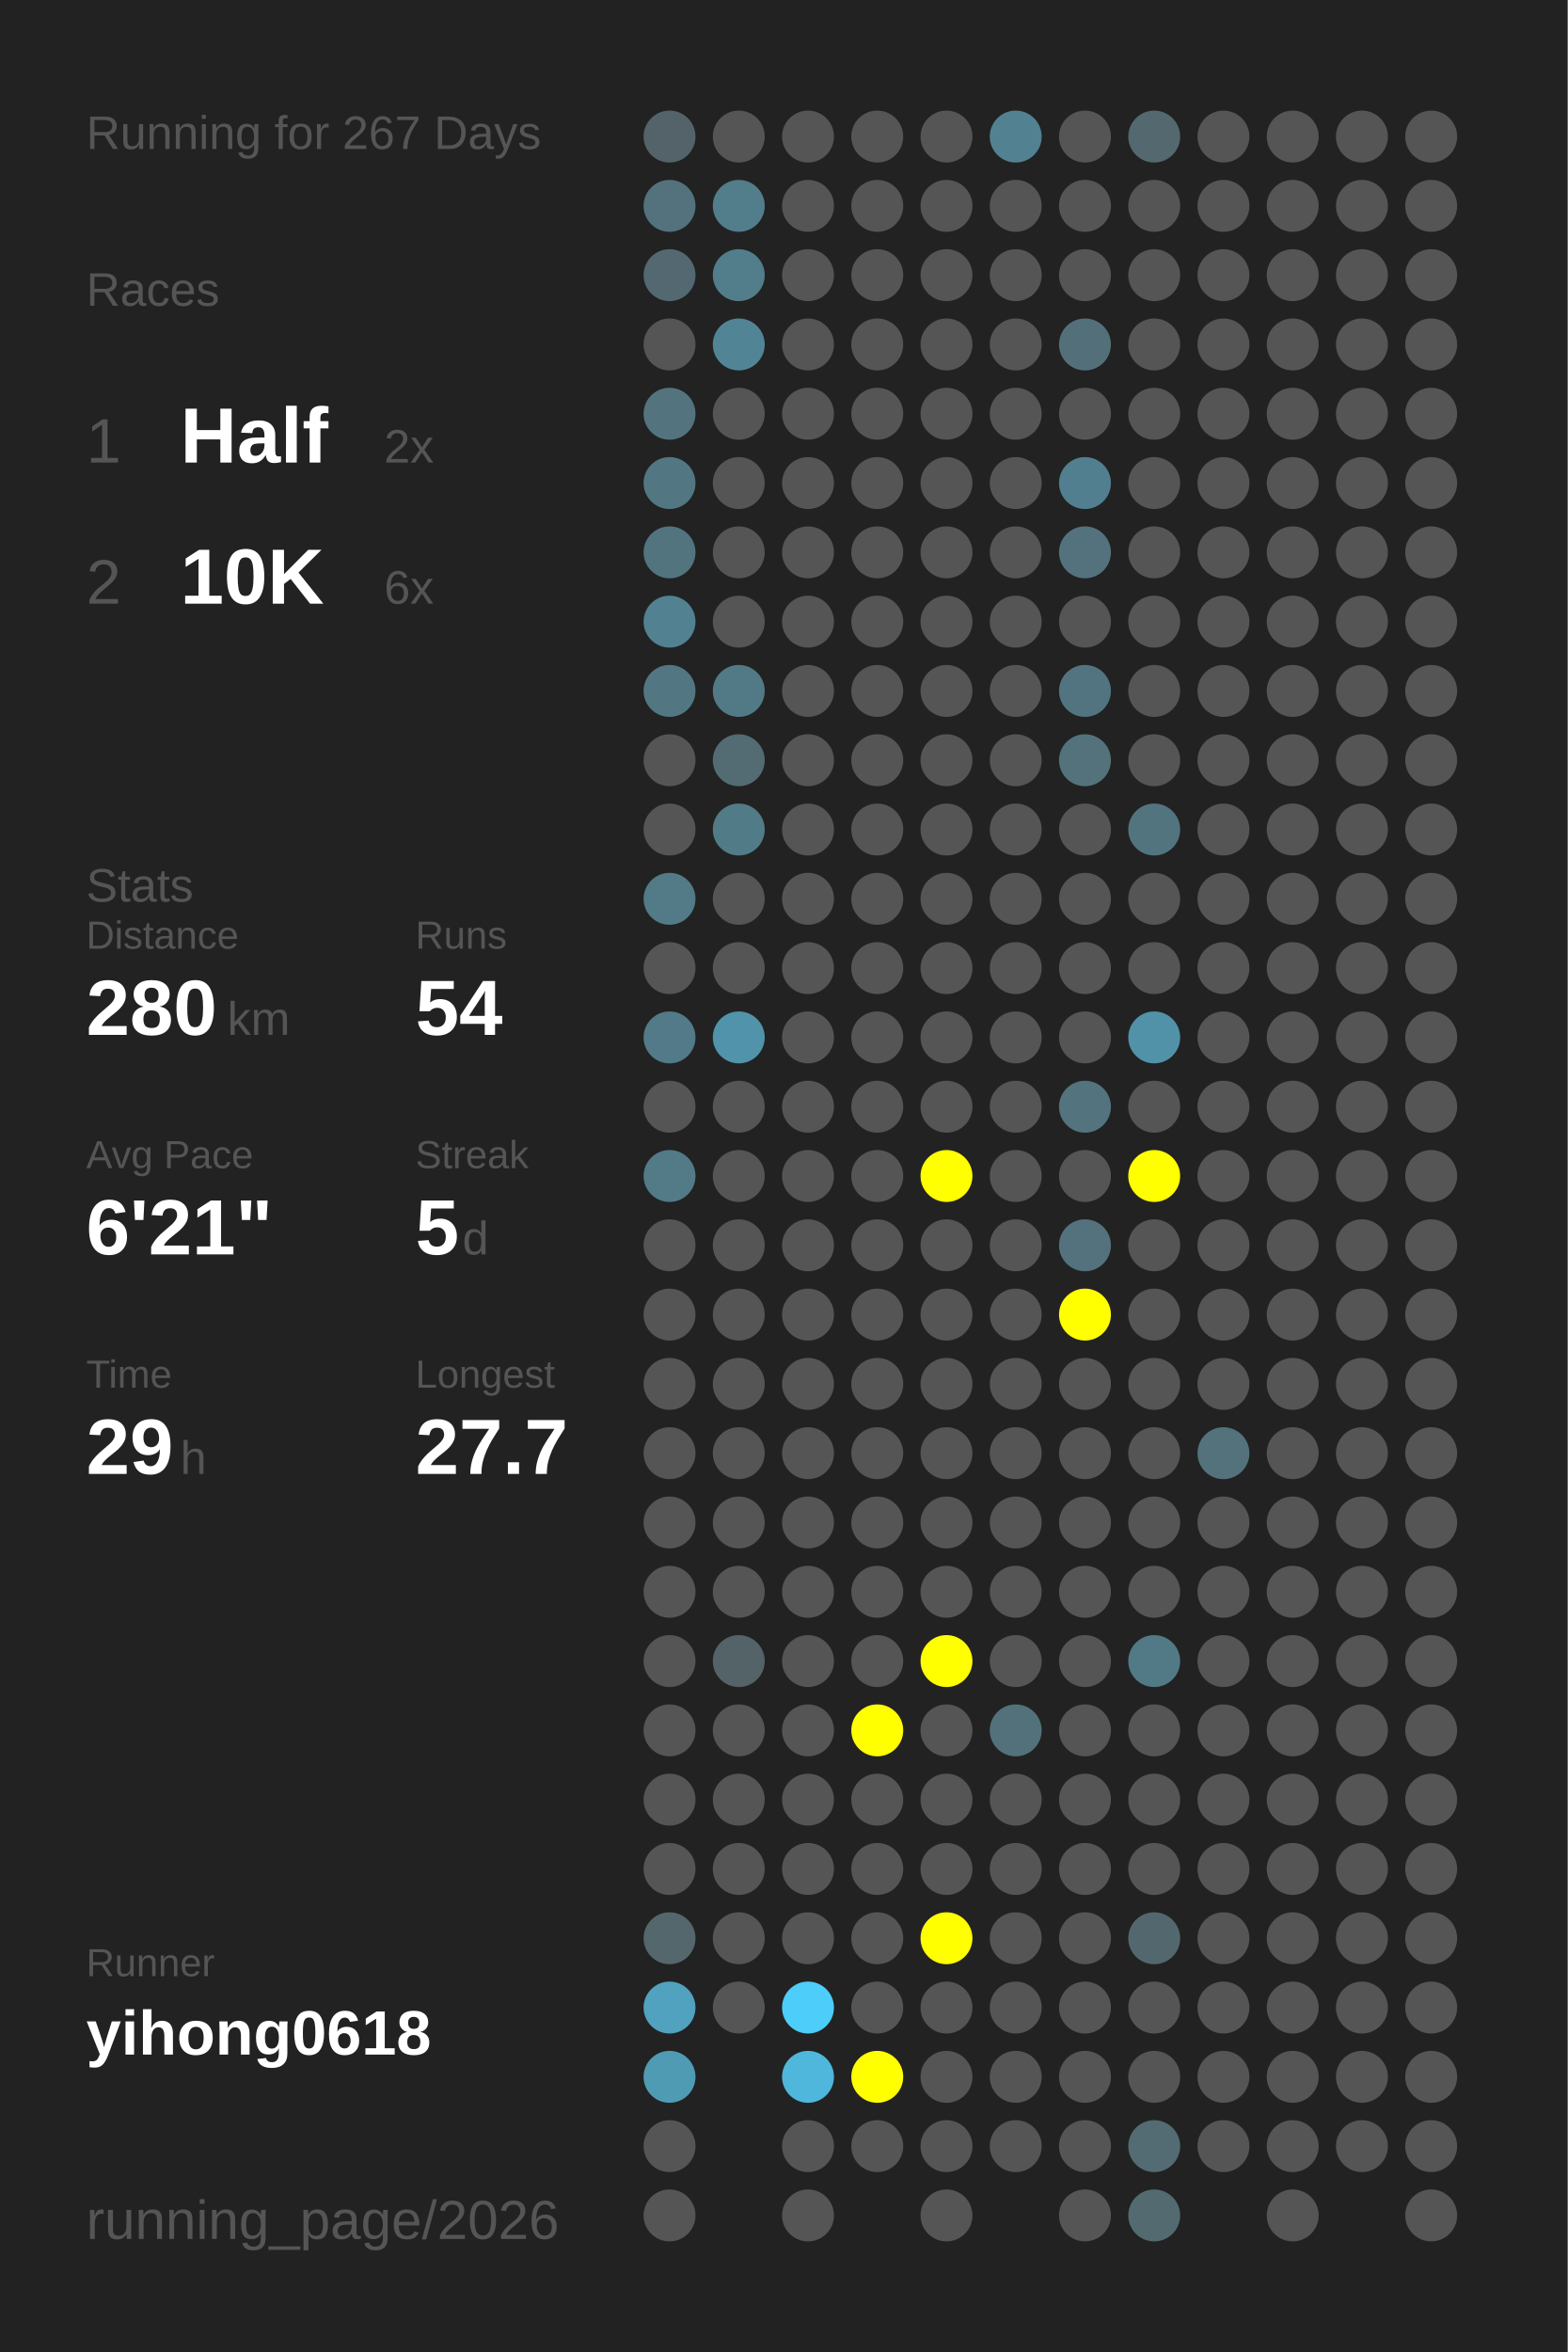
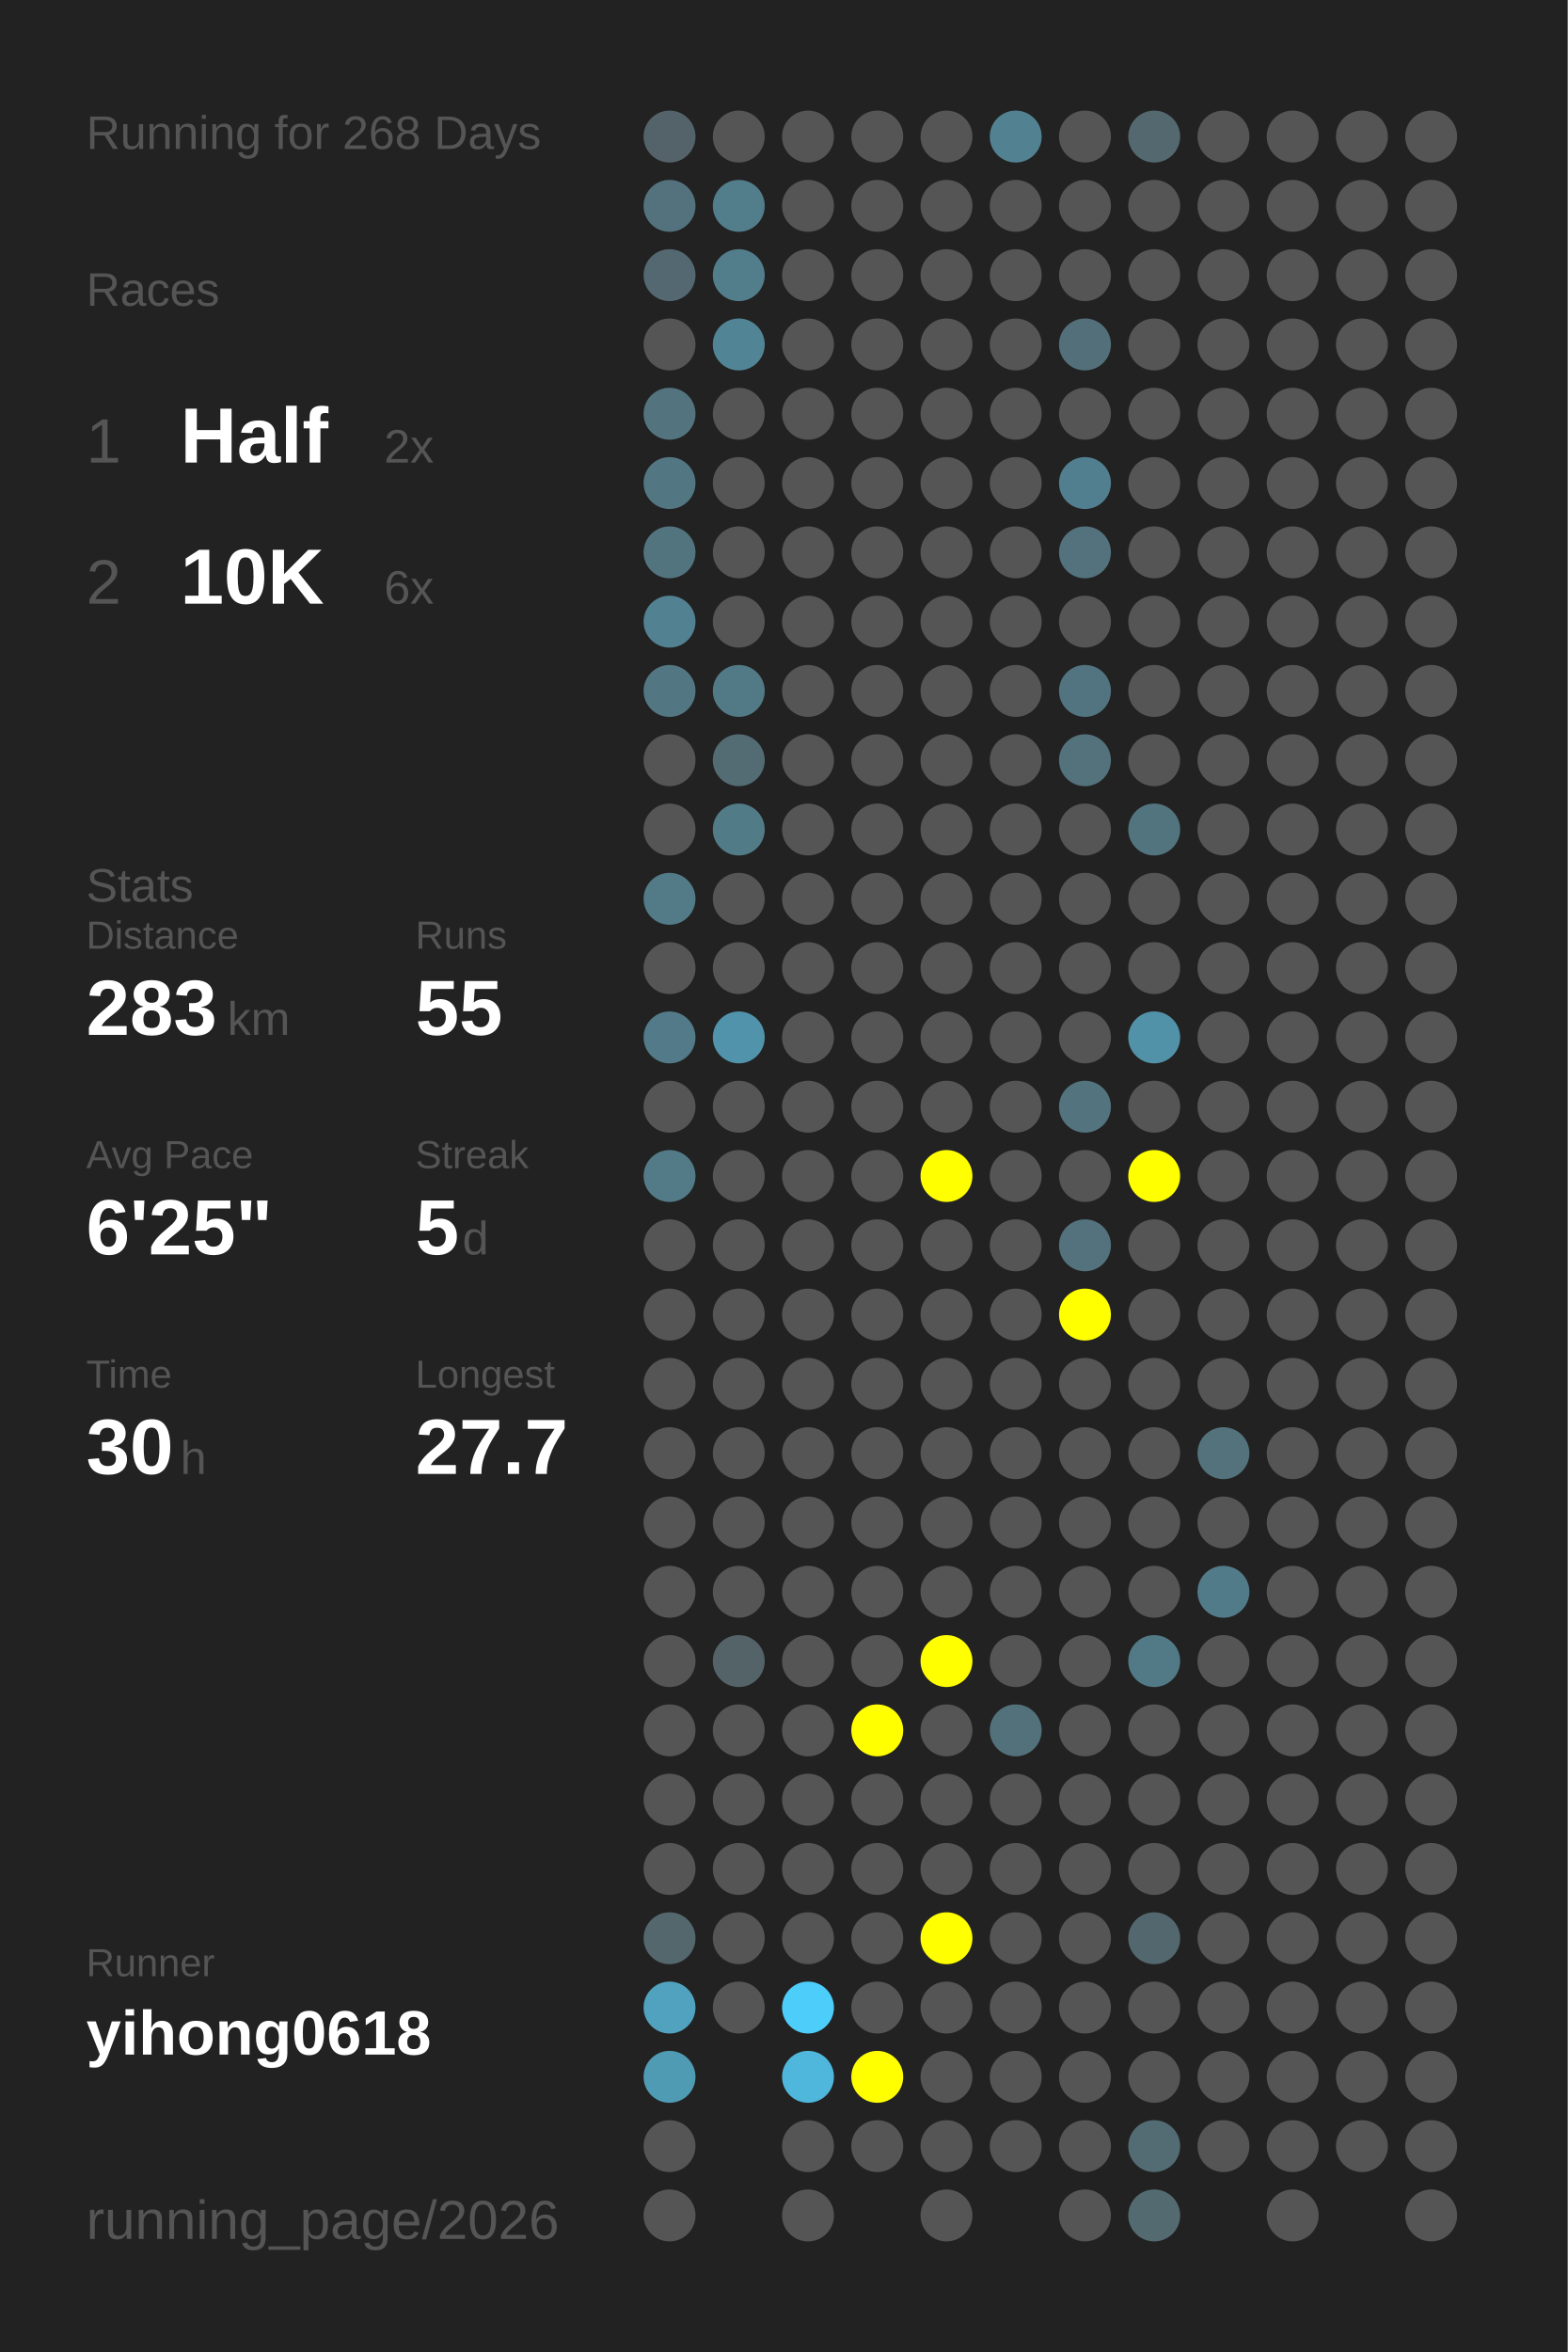
<svg xmlns="http://www.w3.org/2000/svg" baseProfile="full" height="300mm" version="1.1" viewBox="0,0,200,300" width="200mm">
  <defs />
  <rect fill="#222222" height="300" width="200" x="0" y="0" />
-   <text fill="#555555" style="font-size:6px; font-family:Arial;" x="11" y="19">Running for 267 Days</text>
+   <text fill="#555555" style="font-size:6px; font-family:Arial;" x="11" y="19">Running for 268 Days</text>
  <text fill="#555555" style="font-size:6px; font-family:Arial;" x="11" y="39">Races</text>
  <text fill="#555555" style="font-size:8px; font-family:Arial;" x="11" y="59">1</text>
  <text fill="#FFFFFF" style="font-size:10px; font-family:Arial; font-weight:bold;" x="23" y="59">Half</text>
  <text fill="#555555" style="font-size:6px; font-family:Arial;" x="49" y="59">2x</text>
  <text fill="#555555" style="font-size:8px; font-family:Arial;" x="11" y="77">2</text>
  <text fill="#FFFFFF" style="font-size:10px; font-family:Arial; font-weight:bold;" x="23" y="77">10K</text>
  <text fill="#555555" style="font-size:6px; font-family:Arial;" x="49" y="77">6x</text>
  <text fill="#555555" style="font-size:6px; font-family:Arial;" x="11" y="115">Stats</text>
  <text fill="#555555" style="font-size:5px; font-family:Arial;" x="11" y="121">Distance</text>
-   <text fill="#FFFFFF" style="font-size:10px; font-family:Arial; font-weight:bold;" x="11" y="132">280</text>
+   <text fill="#FFFFFF" style="font-size:10px; font-family:Arial; font-weight:bold;" x="11" y="132">283</text>
  <text fill="#555555" style="font-size:6px; font-family:Arial;" x="29" y="132">km</text>
  <text fill="#555555" style="font-size:5px; font-family:Arial;" x="53" y="121">Runs</text>
-   <text fill="#FFFFFF" style="font-size:10px; font-family:Arial; font-weight:bold;" x="53" y="132">54</text>
+   <text fill="#FFFFFF" style="font-size:10px; font-family:Arial; font-weight:bold;" x="53" y="132">55</text>
  <text fill="#555555" style="font-size:5px; font-family:Arial;" x="11" y="149">Avg Pace</text>
-   <text fill="#FFFFFF" style="font-size:10px; font-family:Arial; font-weight:bold;" x="11" y="160">6'21"</text>
+   <text fill="#FFFFFF" style="font-size:10px; font-family:Arial; font-weight:bold;" x="11" y="160">6'25"</text>
  <text fill="#555555" style="font-size:5px; font-family:Arial;" x="53" y="149">Streak</text>
  <text fill="#FFFFFF" style="font-size:10px; font-family:Arial; font-weight:bold;" x="53" y="160">5</text>
  <text fill="#555555" style="font-size:6px; font-family:Arial;" x="59" y="160">d</text>
  <text fill="#555555" style="font-size:5px; font-family:Arial;" x="11" y="177">Time</text>
-   <text fill="#FFFFFF" style="font-size:10px; font-family:Arial; font-weight:bold;" x="11" y="188">29</text>
+   <text fill="#FFFFFF" style="font-size:10px; font-family:Arial; font-weight:bold;" x="11" y="188">30</text>
  <text fill="#555555" style="font-size:6px; font-family:Arial;" x="23" y="188">h</text>
  <text fill="#555555" style="font-size:5px; font-family:Arial;" x="53" y="177">Longest</text>
  <text fill="#FFFFFF" style="font-size:10px; font-family:Arial; font-weight:bold;" x="53" y="188">27.7</text>
  <text fill="#555555" style="font-size:5px; font-family:Arial;" x="11" y="252.065">Runner</text>
  <text fill="#FFFFFF" style="font-size:8px; font-family:Arial; font-weight:bold;" x="11" y="262.065">yihong0618</text>
  <text fill="#555555" style="font-size:7px; font-family:Arial;" x="11" y="285.581">running_page/2026</text>
  <circle cx="85.417" cy="17.419" fill="#546369" r="3.312" />
  <circle cx="85.417" cy="26.258" fill="#53727d" r="3.312" />
  <circle cx="85.417" cy="35.097" fill="#536870" r="3.312" />
  <circle cx="85.417" cy="43.935" fill="#555555" r="3.312" />
  <circle cx="85.417" cy="52.774" fill="#53747f" r="3.312" />
  <circle cx="85.417" cy="61.613" fill="#527783" r="3.312" />
  <circle cx="85.417" cy="70.452" fill="#52747f" r="3.312" />
  <circle cx="85.417" cy="79.29" fill="#528191" r="3.312" />
  <circle cx="85.417" cy="88.129" fill="#527783" r="3.312" />
  <circle cx="85.417" cy="96.968" fill="#555555" r="3.312" />
  <circle cx="85.417" cy="105.806" fill="#555555" r="3.312" />
  <circle cx="85.417" cy="114.645" fill="#527a87" r="3.312" />
  <circle cx="85.417" cy="123.484" fill="#555555" r="3.312" />
  <circle cx="85.417" cy="132.323" fill="#527a88" r="3.312" />
  <circle cx="85.417" cy="141.161" fill="#555555" r="3.312" />
  <circle cx="85.417" cy="150" fill="#527a87" r="3.312" />
  <circle cx="85.417" cy="158.839" fill="#555555" r="3.312" />
  <circle cx="85.417" cy="167.677" fill="#555555" r="3.312" />
  <circle cx="85.417" cy="176.516" fill="#555555" r="3.312" />
  <circle cx="85.417" cy="185.355" fill="#555555" r="3.312" />
  <circle cx="85.417" cy="194.194" fill="#555555" r="3.312" />
  <circle cx="85.417" cy="203.032" fill="#555555" r="3.312" />
  <circle cx="85.417" cy="211.871" fill="#555555" r="3.312" />
  <circle cx="85.417" cy="220.71" fill="#555555" r="3.312" />
  <circle cx="85.417" cy="229.548" fill="#555555" r="3.312" />
  <circle cx="85.417" cy="238.387" fill="#555555" r="3.312" />
  <circle cx="85.417" cy="247.226" fill="#53676d" r="3.312" />
  <circle cx="85.417" cy="256.065" fill="#50a2be" r="3.312" />
  <circle cx="85.417" cy="264.903" fill="#509bb4" r="3.312" />
  <circle cx="85.417" cy="273.742" fill="#555555" r="3.312" />
  <circle cx="85.417" cy="282.581" fill="#555555" r="3.312" />
  <circle cx="94.25" cy="17.419" fill="#555555" r="3.312" />
  <circle cx="94.25" cy="26.258" fill="#527d8b" r="3.312" />
  <circle cx="94.25" cy="35.097" fill="#527d8b" r="3.312" />
  <circle cx="94.25" cy="43.935" fill="#518596" r="3.312" />
  <circle cx="94.25" cy="52.774" fill="#555555" r="3.312" />
  <circle cx="94.25" cy="61.613" fill="#555555" r="3.312" />
  <circle cx="94.25" cy="70.452" fill="#555555" r="3.312" />
  <circle cx="94.25" cy="79.29" fill="#555555" r="3.312" />
  <circle cx="94.25" cy="88.129" fill="#527986" r="3.312" />
  <circle cx="94.25" cy="96.968" fill="#536b73" r="3.312" />
  <circle cx="94.25" cy="105.806" fill="#527b88" r="3.312" />
  <circle cx="94.25" cy="114.645" fill="#555555" r="3.312" />
  <circle cx="94.25" cy="123.484" fill="#555555" r="3.312" />
  <circle cx="94.25" cy="132.323" fill="#5093aa" r="3.312" />
  <circle cx="94.25" cy="141.161" fill="#555555" r="3.312" />
  <circle cx="94.25" cy="150" fill="#555555" r="3.312" />
  <circle cx="94.25" cy="158.839" fill="#555555" r="3.312" />
  <circle cx="94.25" cy="167.677" fill="#555555" r="3.312" />
  <circle cx="94.25" cy="176.516" fill="#555555" r="3.312" />
  <circle cx="94.25" cy="185.355" fill="#555555" r="3.312" />
  <circle cx="94.25" cy="194.194" fill="#555555" r="3.312" />
  <circle cx="94.25" cy="203.032" fill="#555555" r="3.312" />
  <circle cx="94.25" cy="211.871" fill="#546368" r="3.312" />
  <circle cx="94.25" cy="220.71" fill="#555555" r="3.312" />
  <circle cx="94.25" cy="229.548" fill="#555555" r="3.312" />
  <circle cx="94.25" cy="238.387" fill="#555555" r="3.312" />
  <circle cx="94.25" cy="247.226" fill="#555555" r="3.312" />
  <circle cx="94.25" cy="256.065" fill="#555555" r="3.312" />
  <circle cx="103.083" cy="17.419" fill="#555555" r="3.312" />
  <circle cx="103.083" cy="26.258" fill="#555555" r="3.312" />
  <circle cx="103.083" cy="35.097" fill="#555555" r="3.312" />
  <circle cx="103.083" cy="43.935" fill="#555555" r="3.312" />
  <circle cx="103.083" cy="52.774" fill="#555555" r="3.312" />
  <circle cx="103.083" cy="61.613" fill="#555555" r="3.312" />
  <circle cx="103.083" cy="70.452" fill="#555555" r="3.312" />
  <circle cx="103.083" cy="79.29" fill="#555555" r="3.312" />
  <circle cx="103.083" cy="88.129" fill="#555555" r="3.312" />
  <circle cx="103.083" cy="96.968" fill="#555555" r="3.312" />
  <circle cx="103.083" cy="105.806" fill="#555555" r="3.312" />
  <circle cx="103.083" cy="114.645" fill="#555555" r="3.312" />
  <circle cx="103.083" cy="123.484" fill="#555555" r="3.312" />
  <circle cx="103.083" cy="132.323" fill="#555555" r="3.312" />
  <circle cx="103.083" cy="141.161" fill="#555555" r="3.312" />
  <circle cx="103.083" cy="150" fill="#555555" r="3.312" />
  <circle cx="103.083" cy="158.839" fill="#555555" r="3.312" />
  <circle cx="103.083" cy="167.677" fill="#555555" r="3.312" />
  <circle cx="103.083" cy="176.516" fill="#555555" r="3.312" />
  <circle cx="103.083" cy="185.355" fill="#555555" r="3.312" />
  <circle cx="103.083" cy="194.194" fill="#555555" r="3.312" />
  <circle cx="103.083" cy="203.032" fill="#555555" r="3.312" />
  <circle cx="103.083" cy="211.871" fill="#555555" r="3.312" />
  <circle cx="103.083" cy="220.71" fill="#555555" r="3.312" />
  <circle cx="103.083" cy="229.548" fill="#555555" r="3.312" />
  <circle cx="103.083" cy="238.387" fill="#555555" r="3.312" />
  <circle cx="103.083" cy="247.226" fill="#555555" r="3.312" />
  <circle cx="103.083" cy="256.065" fill="#4dcdf9" r="3.312" />
  <circle cx="103.083" cy="264.903" fill="#4eb7db" r="3.312" />
  <circle cx="103.083" cy="273.742" fill="#555555" r="3.312" />
  <circle cx="103.083" cy="282.581" fill="#555555" r="3.312" />
  <circle cx="111.917" cy="17.419" fill="#555555" r="3.312" />
  <circle cx="111.917" cy="26.258" fill="#555555" r="3.312" />
  <circle cx="111.917" cy="35.097" fill="#555555" r="3.312" />
  <circle cx="111.917" cy="43.935" fill="#555555" r="3.312" />
  <circle cx="111.917" cy="52.774" fill="#555555" r="3.312" />
  <circle cx="111.917" cy="61.613" fill="#555555" r="3.312" />
  <circle cx="111.917" cy="70.452" fill="#555555" r="3.312" />
  <circle cx="111.917" cy="79.29" fill="#555555" r="3.312" />
  <circle cx="111.917" cy="88.129" fill="#555555" r="3.312" />
  <circle cx="111.917" cy="96.968" fill="#555555" r="3.312" />
  <circle cx="111.917" cy="105.806" fill="#555555" r="3.312" />
  <circle cx="111.917" cy="114.645" fill="#555555" r="3.312" />
  <circle cx="111.917" cy="123.484" fill="#555555" r="3.312" />
  <circle cx="111.917" cy="132.323" fill="#555555" r="3.312" />
  <circle cx="111.917" cy="141.161" fill="#555555" r="3.312" />
  <circle cx="111.917" cy="150" fill="#555555" r="3.312" />
  <circle cx="111.917" cy="158.839" fill="#555555" r="3.312" />
  <circle cx="111.917" cy="167.677" fill="#555555" r="3.312" />
  <circle cx="111.917" cy="176.516" fill="#555555" r="3.312" />
  <circle cx="111.917" cy="185.355" fill="#555555" r="3.312" />
  <circle cx="111.917" cy="194.194" fill="#555555" r="3.312" />
  <circle cx="111.917" cy="203.032" fill="#555555" r="3.312" />
  <circle cx="111.917" cy="211.871" fill="#555555" r="3.312" />
  <circle cx="111.917" cy="220.71" fill="#FFFF00" r="3.312" />
  <circle cx="111.917" cy="229.548" fill="#555555" r="3.312" />
  <circle cx="111.917" cy="238.387" fill="#555555" r="3.312" />
  <circle cx="111.917" cy="247.226" fill="#555555" r="3.312" />
  <circle cx="111.917" cy="256.065" fill="#555555" r="3.312" />
  <circle cx="111.917" cy="264.903" fill="#FFFF00" r="3.312" />
  <circle cx="111.917" cy="273.742" fill="#555555" r="3.312" />
  <circle cx="120.75" cy="17.419" fill="#555555" r="3.312" />
  <circle cx="120.75" cy="26.258" fill="#555555" r="3.312" />
  <circle cx="120.75" cy="35.097" fill="#555555" r="3.312" />
  <circle cx="120.75" cy="43.935" fill="#555555" r="3.312" />
  <circle cx="120.75" cy="52.774" fill="#555555" r="3.312" />
  <circle cx="120.75" cy="61.613" fill="#555555" r="3.312" />
  <circle cx="120.75" cy="70.452" fill="#555555" r="3.312" />
  <circle cx="120.75" cy="79.29" fill="#555555" r="3.312" />
  <circle cx="120.75" cy="88.129" fill="#555555" r="3.312" />
  <circle cx="120.75" cy="96.968" fill="#555555" r="3.312" />
  <circle cx="120.75" cy="105.806" fill="#555555" r="3.312" />
  <circle cx="120.75" cy="114.645" fill="#555555" r="3.312" />
  <circle cx="120.75" cy="123.484" fill="#555555" r="3.312" />
  <circle cx="120.75" cy="132.323" fill="#555555" r="3.312" />
  <circle cx="120.75" cy="141.161" fill="#555555" r="3.312" />
  <circle cx="120.75" cy="150" fill="#FFFF00" r="3.312" />
  <circle cx="120.75" cy="158.839" fill="#555555" r="3.312" />
  <circle cx="120.75" cy="167.677" fill="#555555" r="3.312" />
  <circle cx="120.75" cy="176.516" fill="#555555" r="3.312" />
  <circle cx="120.75" cy="185.355" fill="#555555" r="3.312" />
  <circle cx="120.75" cy="194.194" fill="#555555" r="3.312" />
  <circle cx="120.75" cy="203.032" fill="#555555" r="3.312" />
  <circle cx="120.75" cy="211.871" fill="#FFFF00" r="3.312" />
  <circle cx="120.75" cy="220.71" fill="#555555" r="3.312" />
  <circle cx="120.75" cy="229.548" fill="#555555" r="3.312" />
  <circle cx="120.75" cy="238.387" fill="#555555" r="3.312" />
  <circle cx="120.75" cy="247.226" fill="#FFFF00" r="3.312" />
  <circle cx="120.75" cy="256.065" fill="#555555" r="3.312" />
  <circle cx="120.75" cy="264.903" fill="#555555" r="3.312" />
  <circle cx="120.75" cy="273.742" fill="#555555" r="3.312" />
  <circle cx="120.75" cy="282.581" fill="#555555" r="3.312" />
  <circle cx="129.583" cy="17.419" fill="#528292" r="3.312" />
  <circle cx="129.583" cy="26.258" fill="#555555" r="3.312" />
  <circle cx="129.583" cy="35.097" fill="#555555" r="3.312" />
  <circle cx="129.583" cy="43.935" fill="#555555" r="3.312" />
  <circle cx="129.583" cy="52.774" fill="#555555" r="3.312" />
  <circle cx="129.583" cy="61.613" fill="#555555" r="3.312" />
  <circle cx="129.583" cy="70.452" fill="#555555" r="3.312" />
  <circle cx="129.583" cy="79.29" fill="#555555" r="3.312" />
  <circle cx="129.583" cy="88.129" fill="#555555" r="3.312" />
  <circle cx="129.583" cy="96.968" fill="#555555" r="3.312" />
  <circle cx="129.583" cy="105.806" fill="#555555" r="3.312" />
  <circle cx="129.583" cy="114.645" fill="#555555" r="3.312" />
  <circle cx="129.583" cy="123.484" fill="#555555" r="3.312" />
  <circle cx="129.583" cy="132.323" fill="#555555" r="3.312" />
  <circle cx="129.583" cy="141.161" fill="#555555" r="3.312" />
  <circle cx="129.583" cy="150" fill="#555555" r="3.312" />
  <circle cx="129.583" cy="158.839" fill="#555555" r="3.312" />
  <circle cx="129.583" cy="167.677" fill="#555555" r="3.312" />
  <circle cx="129.583" cy="176.516" fill="#555555" r="3.312" />
  <circle cx="129.583" cy="185.355" fill="#555555" r="3.312" />
  <circle cx="129.583" cy="194.194" fill="#555555" r="3.312" />
  <circle cx="129.583" cy="203.032" fill="#555555" r="3.312" />
  <circle cx="129.583" cy="211.871" fill="#555555" r="3.312" />
  <circle cx="129.583" cy="220.71" fill="#53717b" r="3.312" />
  <circle cx="129.583" cy="229.548" fill="#555555" r="3.312" />
  <circle cx="129.583" cy="238.387" fill="#555555" r="3.312" />
  <circle cx="129.583" cy="247.226" fill="#555555" r="3.312" />
  <circle cx="129.583" cy="256.065" fill="#555555" r="3.312" />
  <circle cx="129.583" cy="264.903" fill="#555555" r="3.312" />
  <circle cx="129.583" cy="273.742" fill="#555555" r="3.312" />
  <circle cx="138.417" cy="17.419" fill="#555555" r="3.312" />
  <circle cx="138.417" cy="26.258" fill="#555555" r="3.312" />
  <circle cx="138.417" cy="35.097" fill="#555555" r="3.312" />
  <circle cx="138.417" cy="43.935" fill="#53707a" r="3.312" />
  <circle cx="138.417" cy="52.774" fill="#555555" r="3.312" />
  <circle cx="138.417" cy="61.613" fill="#527f8f" r="3.312" />
  <circle cx="138.417" cy="70.452" fill="#53727d" r="3.312" />
  <circle cx="138.417" cy="79.29" fill="#555555" r="3.312" />
  <circle cx="138.417" cy="88.129" fill="#527480" r="3.312" />
  <circle cx="138.417" cy="96.968" fill="#53727c" r="3.312" />
  <circle cx="138.417" cy="105.806" fill="#555555" r="3.312" />
  <circle cx="138.417" cy="114.645" fill="#555555" r="3.312" />
  <circle cx="138.417" cy="123.484" fill="#555555" r="3.312" />
  <circle cx="138.417" cy="132.323" fill="#555555" r="3.312" />
  <circle cx="138.417" cy="141.161" fill="#53737e" r="3.312" />
  <circle cx="138.417" cy="150" fill="#555555" r="3.312" />
  <circle cx="138.417" cy="158.839" fill="#53727d" r="3.312" />
  <circle cx="138.417" cy="167.677" fill="#FFFF00" r="3.312" />
  <circle cx="138.417" cy="176.516" fill="#555555" r="3.312" />
  <circle cx="138.417" cy="185.355" fill="#555555" r="3.312" />
  <circle cx="138.417" cy="194.194" fill="#555555" r="3.312" />
  <circle cx="138.417" cy="203.032" fill="#555555" r="3.312" />
  <circle cx="138.417" cy="211.871" fill="#555555" r="3.312" />
  <circle cx="138.417" cy="220.71" fill="#555555" r="3.312" />
  <circle cx="138.417" cy="229.548" fill="#555555" r="3.312" />
  <circle cx="138.417" cy="238.387" fill="#555555" r="3.312" />
  <circle cx="138.417" cy="247.226" fill="#555555" r="3.312" />
  <circle cx="138.417" cy="256.065" fill="#555555" r="3.312" />
  <circle cx="138.417" cy="264.903" fill="#555555" r="3.312" />
  <circle cx="138.417" cy="273.742" fill="#555555" r="3.312" />
  <circle cx="138.417" cy="282.581" fill="#555555" r="3.312" />
  <circle cx="147.25" cy="17.419" fill="#53686f" r="3.312" />
  <circle cx="147.25" cy="26.258" fill="#555555" r="3.312" />
  <circle cx="147.25" cy="35.097" fill="#555555" r="3.312" />
  <circle cx="147.25" cy="43.935" fill="#555555" r="3.312" />
  <circle cx="147.25" cy="52.774" fill="#555555" r="3.312" />
  <circle cx="147.25" cy="61.613" fill="#555555" r="3.312" />
  <circle cx="147.25" cy="70.452" fill="#555555" r="3.312" />
  <circle cx="147.25" cy="79.29" fill="#555555" r="3.312" />
  <circle cx="147.25" cy="88.129" fill="#555555" r="3.312" />
  <circle cx="147.25" cy="96.968" fill="#555555" r="3.312" />
  <circle cx="147.25" cy="105.806" fill="#52747f" r="3.312" />
  <circle cx="147.25" cy="114.645" fill="#555555" r="3.312" />
  <circle cx="147.25" cy="123.484" fill="#555555" r="3.312" />
  <circle cx="147.25" cy="132.323" fill="#5192a8" r="3.312" />
  <circle cx="147.25" cy="141.161" fill="#555555" r="3.312" />
  <circle cx="147.25" cy="150" fill="#FFFF00" r="3.312" />
  <circle cx="147.25" cy="158.839" fill="#555555" r="3.312" />
  <circle cx="147.25" cy="167.677" fill="#555555" r="3.312" />
  <circle cx="147.25" cy="176.516" fill="#555555" r="3.312" />
  <circle cx="147.25" cy="185.355" fill="#555555" r="3.312" />
  <circle cx="147.25" cy="194.194" fill="#555555" r="3.312" />
  <circle cx="147.25" cy="203.032" fill="#555555" r="3.312" />
  <circle cx="147.25" cy="211.871" fill="#527986" r="3.312" />
  <circle cx="147.25" cy="220.71" fill="#555555" r="3.312" />
  <circle cx="147.25" cy="229.548" fill="#555555" r="3.312" />
  <circle cx="147.25" cy="238.387" fill="#555555" r="3.312" />
  <circle cx="147.25" cy="247.226" fill="#53686e" r="3.312" />
  <circle cx="147.25" cy="256.065" fill="#555555" r="3.312" />
  <circle cx="147.25" cy="264.903" fill="#555555" r="3.312" />
  <circle cx="147.25" cy="273.742" fill="#536b73" r="3.312" />
  <circle cx="147.25" cy="282.581" fill="#536a71" r="3.312" />
  <circle cx="156.083" cy="17.419" fill="#555555" r="3.312" />
  <circle cx="156.083" cy="26.258" fill="#555555" r="3.312" />
  <circle cx="156.083" cy="35.097" fill="#555555" r="3.312" />
  <circle cx="156.083" cy="43.935" fill="#555555" r="3.312" />
  <circle cx="156.083" cy="52.774" fill="#555555" r="3.312" />
  <circle cx="156.083" cy="61.613" fill="#555555" r="3.312" />
  <circle cx="156.083" cy="70.452" fill="#555555" r="3.312" />
  <circle cx="156.083" cy="79.29" fill="#555555" r="3.312" />
  <circle cx="156.083" cy="88.129" fill="#555555" r="3.312" />
  <circle cx="156.083" cy="96.968" fill="#555555" r="3.312" />
  <circle cx="156.083" cy="105.806" fill="#555555" r="3.312" />
  <circle cx="156.083" cy="114.645" fill="#555555" r="3.312" />
  <circle cx="156.083" cy="123.484" fill="#555555" r="3.312" />
  <circle cx="156.083" cy="132.323" fill="#555555" r="3.312" />
  <circle cx="156.083" cy="141.161" fill="#555555" r="3.312" />
  <circle cx="156.083" cy="150" fill="#555555" r="3.312" />
  <circle cx="156.083" cy="158.839" fill="#555555" r="3.312" />
  <circle cx="156.083" cy="167.677" fill="#555555" r="3.312" />
  <circle cx="156.083" cy="176.516" fill="#555555" r="3.312" />
  <circle cx="156.083" cy="185.355" fill="#53727c" r="3.312" />
  <circle cx="156.083" cy="194.194" fill="#555555" r="3.312" />
-   <circle cx="156.083" cy="203.032" fill="#555555" r="3.312" />
+   <circle cx="156.083" cy="203.032" fill="#527b89" r="3.312" />
  <circle cx="156.083" cy="211.871" fill="#555555" r="3.312" />
  <circle cx="156.083" cy="220.71" fill="#555555" r="3.312" />
  <circle cx="156.083" cy="229.548" fill="#555555" r="3.312" />
  <circle cx="156.083" cy="238.387" fill="#555555" r="3.312" />
  <circle cx="156.083" cy="247.226" fill="#555555" r="3.312" />
  <circle cx="156.083" cy="256.065" fill="#555555" r="3.312" />
  <circle cx="156.083" cy="264.903" fill="#555555" r="3.312" />
  <circle cx="156.083" cy="273.742" fill="#555555" r="3.312" />
  <circle cx="164.917" cy="17.419" fill="#555555" r="3.312" />
  <circle cx="164.917" cy="26.258" fill="#555555" r="3.312" />
  <circle cx="164.917" cy="35.097" fill="#555555" r="3.312" />
  <circle cx="164.917" cy="43.935" fill="#555555" r="3.312" />
  <circle cx="164.917" cy="52.774" fill="#555555" r="3.312" />
  <circle cx="164.917" cy="61.613" fill="#555555" r="3.312" />
  <circle cx="164.917" cy="70.452" fill="#555555" r="3.312" />
  <circle cx="164.917" cy="79.29" fill="#555555" r="3.312" />
  <circle cx="164.917" cy="88.129" fill="#555555" r="3.312" />
  <circle cx="164.917" cy="96.968" fill="#555555" r="3.312" />
  <circle cx="164.917" cy="105.806" fill="#555555" r="3.312" />
  <circle cx="164.917" cy="114.645" fill="#555555" r="3.312" />
  <circle cx="164.917" cy="123.484" fill="#555555" r="3.312" />
  <circle cx="164.917" cy="132.323" fill="#555555" r="3.312" />
  <circle cx="164.917" cy="141.161" fill="#555555" r="3.312" />
  <circle cx="164.917" cy="150" fill="#555555" r="3.312" />
  <circle cx="164.917" cy="158.839" fill="#555555" r="3.312" />
  <circle cx="164.917" cy="167.677" fill="#555555" r="3.312" />
  <circle cx="164.917" cy="176.516" fill="#555555" r="3.312" />
  <circle cx="164.917" cy="185.355" fill="#555555" r="3.312" />
  <circle cx="164.917" cy="194.194" fill="#555555" r="3.312" />
  <circle cx="164.917" cy="203.032" fill="#555555" r="3.312" />
  <circle cx="164.917" cy="211.871" fill="#555555" r="3.312" />
  <circle cx="164.917" cy="220.71" fill="#555555" r="3.312" />
  <circle cx="164.917" cy="229.548" fill="#555555" r="3.312" />
  <circle cx="164.917" cy="238.387" fill="#555555" r="3.312" />
  <circle cx="164.917" cy="247.226" fill="#555555" r="3.312" />
  <circle cx="164.917" cy="256.065" fill="#555555" r="3.312" />
  <circle cx="164.917" cy="264.903" fill="#555555" r="3.312" />
  <circle cx="164.917" cy="273.742" fill="#555555" r="3.312" />
  <circle cx="164.917" cy="282.581" fill="#555555" r="3.312" />
  <circle cx="173.75" cy="17.419" fill="#555555" r="3.312" />
  <circle cx="173.75" cy="26.258" fill="#555555" r="3.312" />
  <circle cx="173.75" cy="35.097" fill="#555555" r="3.312" />
  <circle cx="173.75" cy="43.935" fill="#555555" r="3.312" />
  <circle cx="173.75" cy="52.774" fill="#555555" r="3.312" />
  <circle cx="173.75" cy="61.613" fill="#555555" r="3.312" />
  <circle cx="173.75" cy="70.452" fill="#555555" r="3.312" />
  <circle cx="173.75" cy="79.29" fill="#555555" r="3.312" />
  <circle cx="173.75" cy="88.129" fill="#555555" r="3.312" />
  <circle cx="173.75" cy="96.968" fill="#555555" r="3.312" />
  <circle cx="173.75" cy="105.806" fill="#555555" r="3.312" />
  <circle cx="173.75" cy="114.645" fill="#555555" r="3.312" />
  <circle cx="173.75" cy="123.484" fill="#555555" r="3.312" />
  <circle cx="173.75" cy="132.323" fill="#555555" r="3.312" />
  <circle cx="173.75" cy="141.161" fill="#555555" r="3.312" />
  <circle cx="173.75" cy="150" fill="#555555" r="3.312" />
  <circle cx="173.75" cy="158.839" fill="#555555" r="3.312" />
  <circle cx="173.75" cy="167.677" fill="#555555" r="3.312" />
  <circle cx="173.75" cy="176.516" fill="#555555" r="3.312" />
  <circle cx="173.75" cy="185.355" fill="#555555" r="3.312" />
  <circle cx="173.75" cy="194.194" fill="#555555" r="3.312" />
  <circle cx="173.75" cy="203.032" fill="#555555" r="3.312" />
  <circle cx="173.75" cy="211.871" fill="#555555" r="3.312" />
  <circle cx="173.75" cy="220.71" fill="#555555" r="3.312" />
  <circle cx="173.75" cy="229.548" fill="#555555" r="3.312" />
  <circle cx="173.75" cy="238.387" fill="#555555" r="3.312" />
  <circle cx="173.75" cy="247.226" fill="#555555" r="3.312" />
  <circle cx="173.75" cy="256.065" fill="#555555" r="3.312" />
  <circle cx="173.75" cy="264.903" fill="#555555" r="3.312" />
  <circle cx="173.75" cy="273.742" fill="#555555" r="3.312" />
  <circle cx="182.583" cy="17.419" fill="#555555" r="3.312" />
  <circle cx="182.583" cy="26.258" fill="#555555" r="3.312" />
  <circle cx="182.583" cy="35.097" fill="#555555" r="3.312" />
  <circle cx="182.583" cy="43.935" fill="#555555" r="3.312" />
  <circle cx="182.583" cy="52.774" fill="#555555" r="3.312" />
  <circle cx="182.583" cy="61.613" fill="#555555" r="3.312" />
  <circle cx="182.583" cy="70.452" fill="#555555" r="3.312" />
  <circle cx="182.583" cy="79.29" fill="#555555" r="3.312" />
  <circle cx="182.583" cy="88.129" fill="#555555" r="3.312" />
  <circle cx="182.583" cy="96.968" fill="#555555" r="3.312" />
  <circle cx="182.583" cy="105.806" fill="#555555" r="3.312" />
  <circle cx="182.583" cy="114.645" fill="#555555" r="3.312" />
  <circle cx="182.583" cy="123.484" fill="#555555" r="3.312" />
  <circle cx="182.583" cy="132.323" fill="#555555" r="3.312" />
  <circle cx="182.583" cy="141.161" fill="#555555" r="3.312" />
  <circle cx="182.583" cy="150" fill="#555555" r="3.312" />
  <circle cx="182.583" cy="158.839" fill="#555555" r="3.312" />
  <circle cx="182.583" cy="167.677" fill="#555555" r="3.312" />
  <circle cx="182.583" cy="176.516" fill="#555555" r="3.312" />
  <circle cx="182.583" cy="185.355" fill="#555555" r="3.312" />
  <circle cx="182.583" cy="194.194" fill="#555555" r="3.312" />
  <circle cx="182.583" cy="203.032" fill="#555555" r="3.312" />
  <circle cx="182.583" cy="211.871" fill="#555555" r="3.312" />
  <circle cx="182.583" cy="220.71" fill="#555555" r="3.312" />
  <circle cx="182.583" cy="229.548" fill="#555555" r="3.312" />
  <circle cx="182.583" cy="238.387" fill="#555555" r="3.312" />
  <circle cx="182.583" cy="247.226" fill="#555555" r="3.312" />
  <circle cx="182.583" cy="256.065" fill="#555555" r="3.312" />
  <circle cx="182.583" cy="264.903" fill="#555555" r="3.312" />
  <circle cx="182.583" cy="273.742" fill="#555555" r="3.312" />
  <circle cx="182.583" cy="282.581" fill="#555555" r="3.312" />
</svg>
